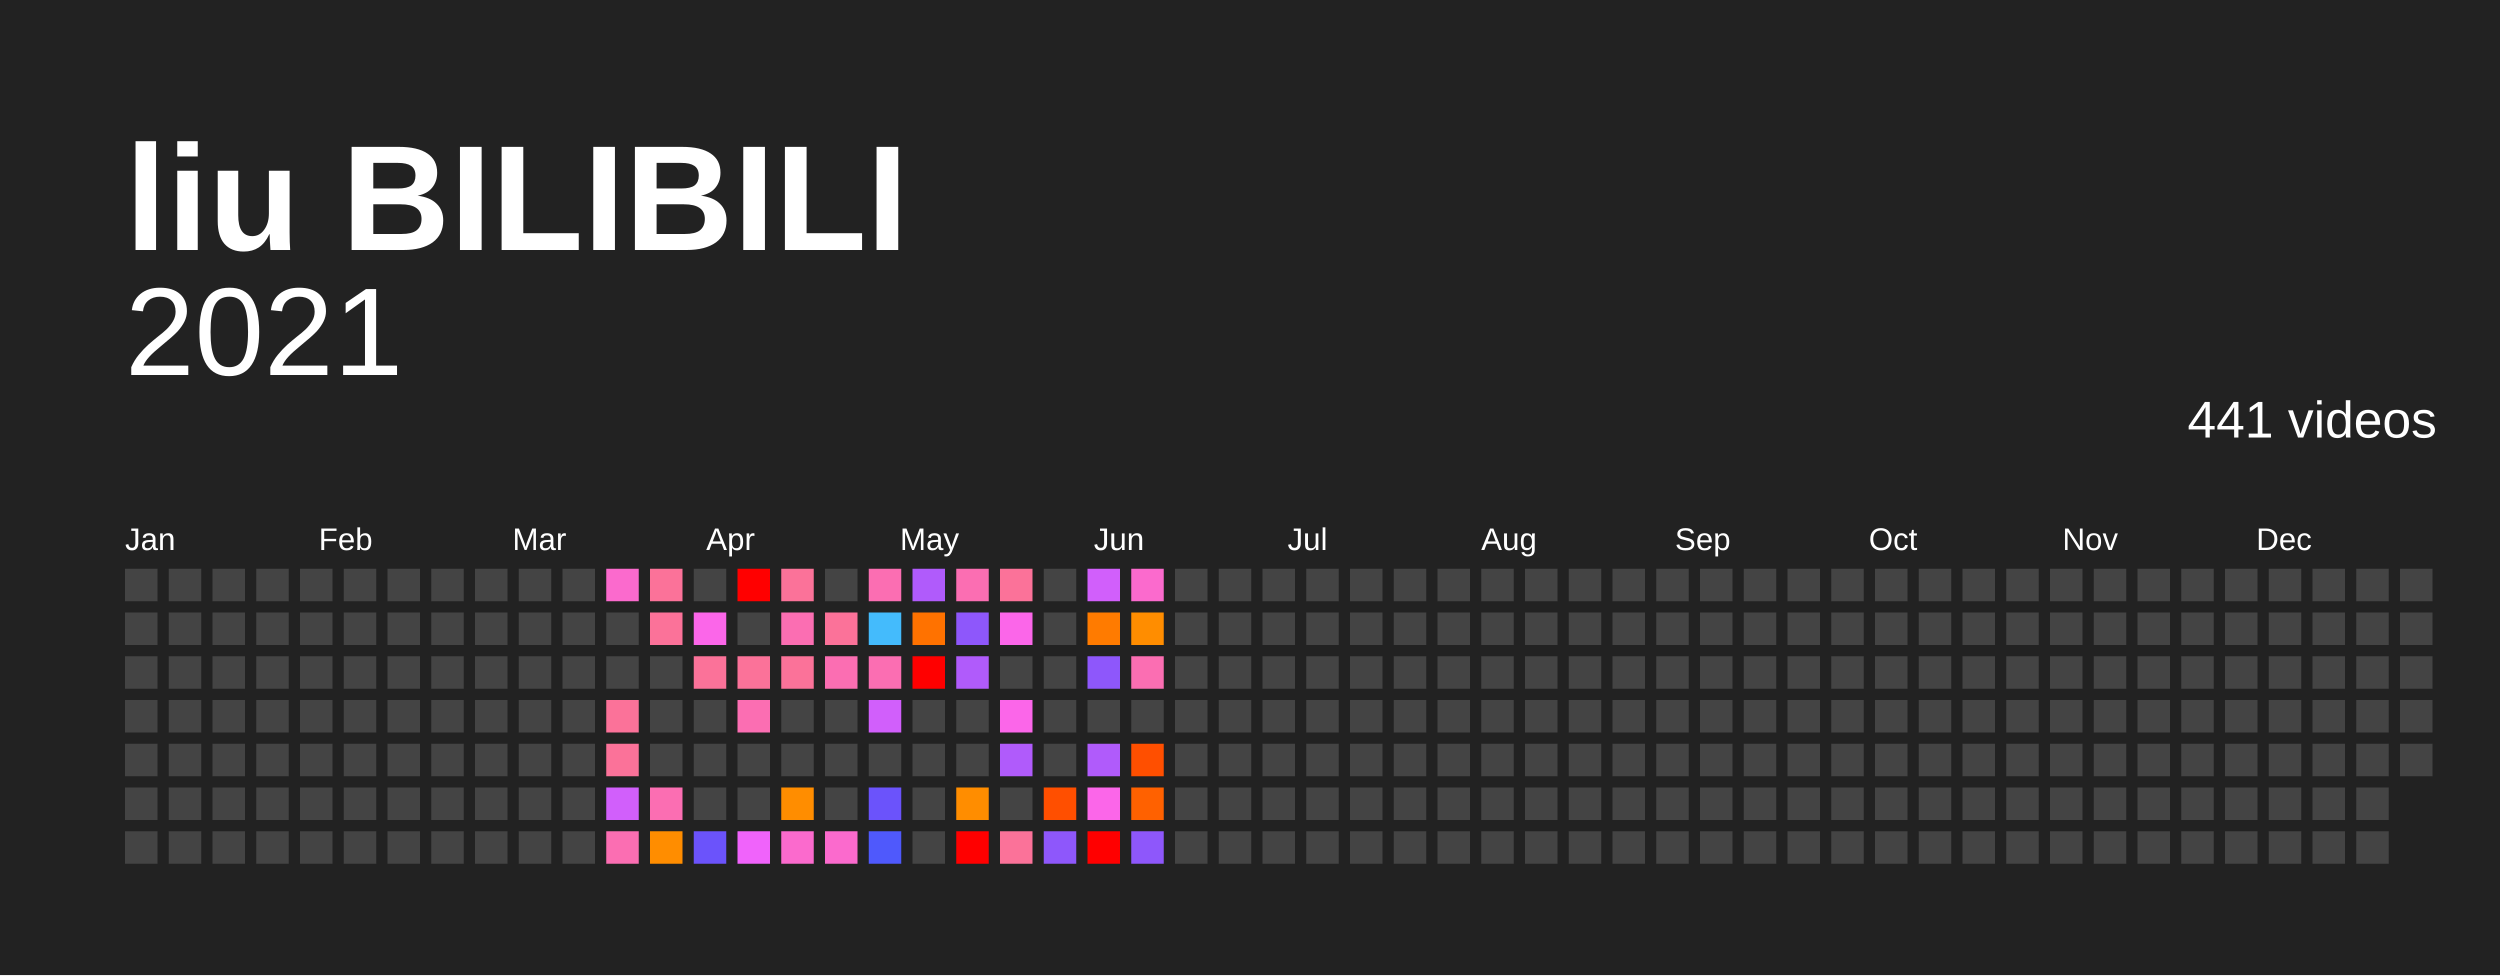
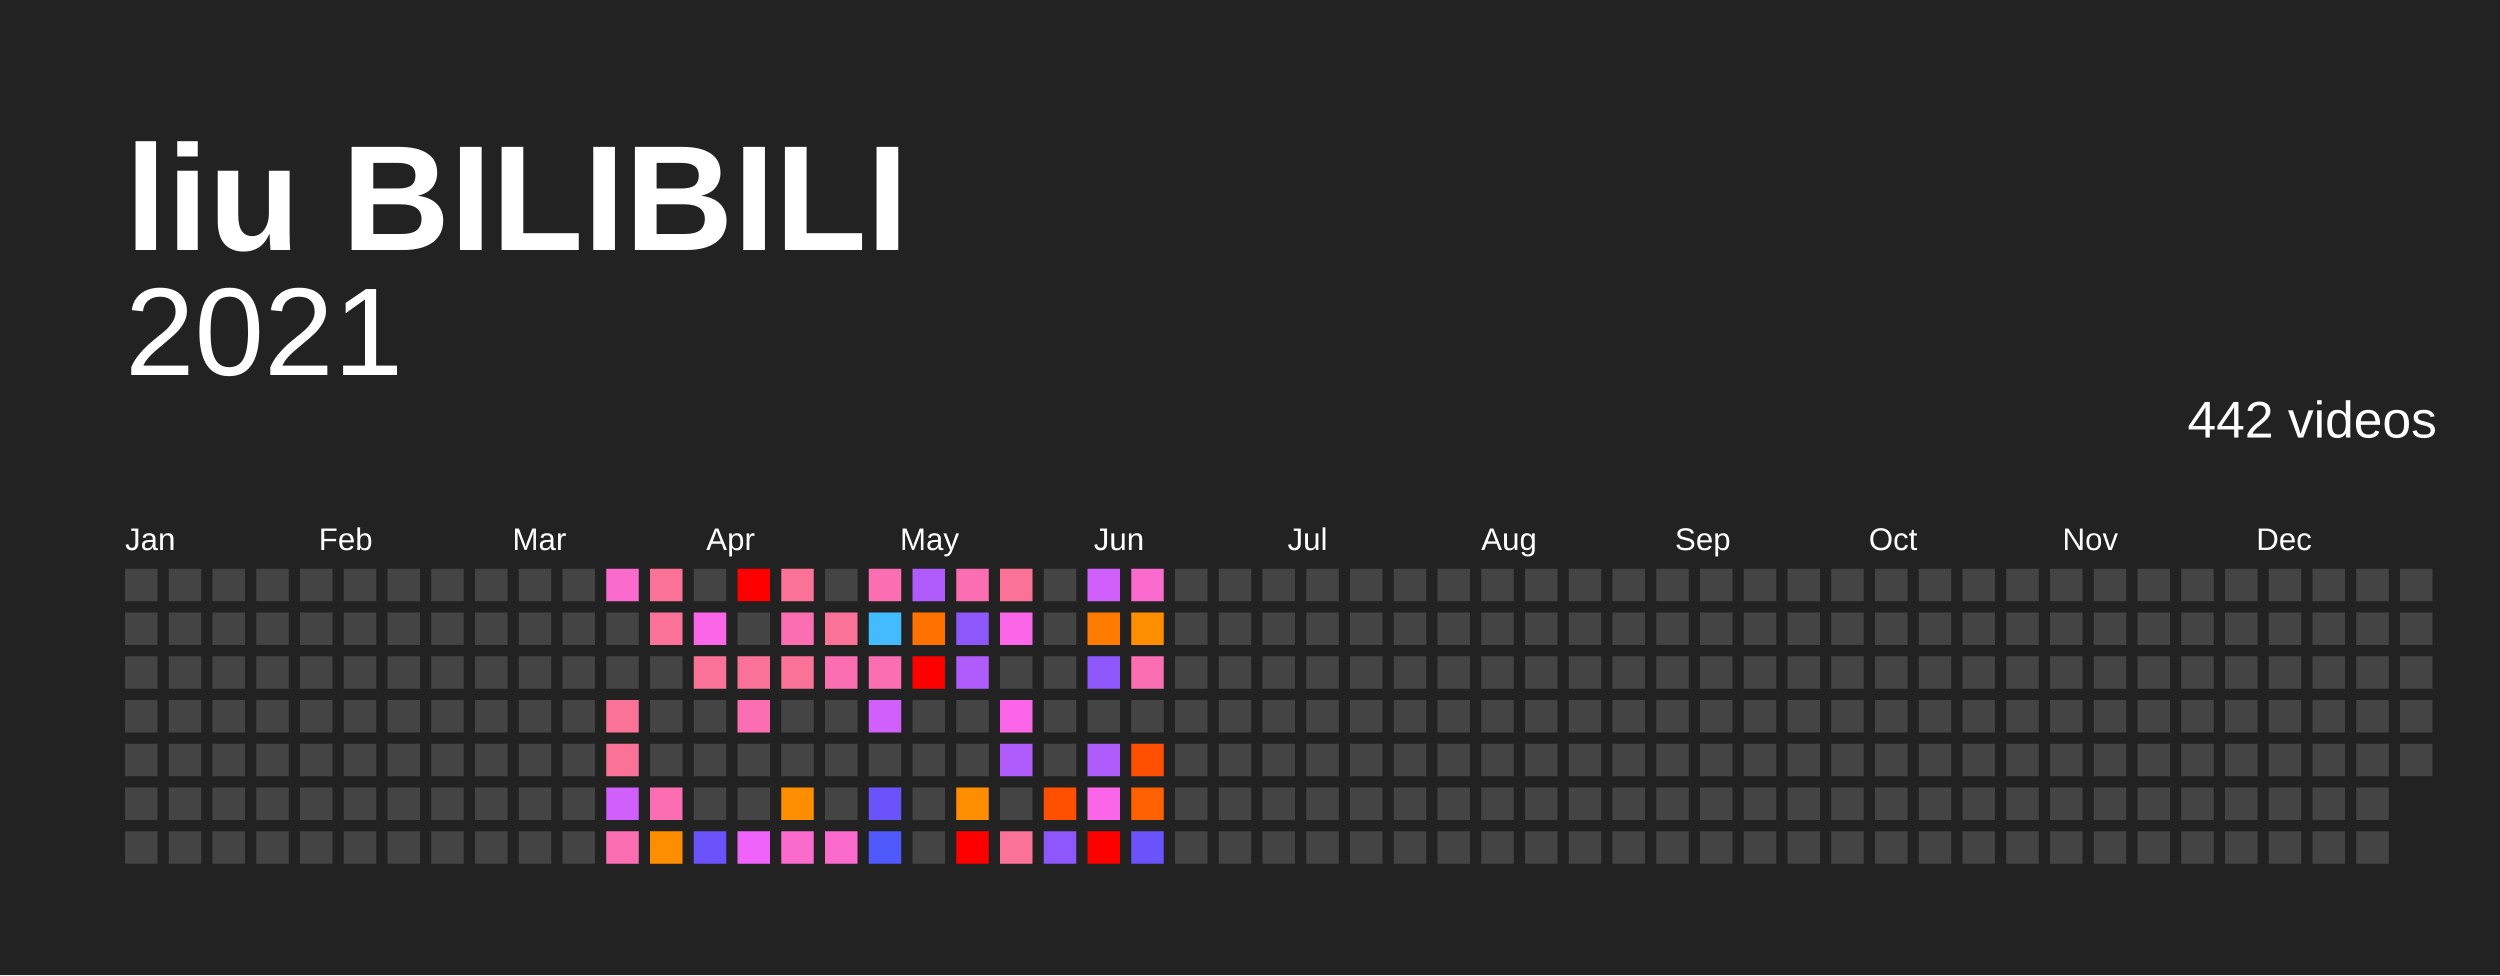
<svg xmlns="http://www.w3.org/2000/svg" baseProfile="full" height="78mm" version="1.1" viewBox="0,0,200,78" width="200mm">
  <defs />
  <rect fill="#222222" height="78" width="200" x="0" y="0" />
  <text fill="#FFFFFF" style="font-size:12px; font-family:Arial; font-weight:bold;" x="10" y="20">liu BILIBILI</text>
  <text alignment-baseline="hanging" fill="#FFFFFF" style="font-size:10.0px; font-family:Arial;" x="10" y="30">2021</text>
-   <text alignment-baseline="hanging" fill="#FFFFFF" style="font-size:4.125px; font-family:Arial;" x="175" y="35">441 videos</text>
+   <text alignment-baseline="hanging" fill="#FFFFFF" style="font-size:4.125px; font-family:Arial;" x="175" y="35">442 videos</text>
  <text fill="#FFFFFF" style="font-size:2.5px; font-family:Arial" x="10.0" y="44">Jan</text>
  <text fill="#FFFFFF" style="font-size:2.5px; font-family:Arial" x="25.5" y="44">Feb</text>
  <text fill="#FFFFFF" style="font-size:2.5px; font-family:Arial" x="41.0" y="44">Mar</text>
  <text fill="#FFFFFF" style="font-size:2.5px; font-family:Arial" x="56.5" y="44">Apr</text>
  <text fill="#FFFFFF" style="font-size:2.5px; font-family:Arial" x="72.0" y="44">May</text>
  <text fill="#FFFFFF" style="font-size:2.5px; font-family:Arial" x="87.5" y="44">Jun</text>
  <text fill="#FFFFFF" style="font-size:2.5px; font-family:Arial" x="103.0" y="44">Jul</text>
  <text fill="#FFFFFF" style="font-size:2.5px; font-family:Arial" x="118.5" y="44">Aug</text>
  <text fill="#FFFFFF" style="font-size:2.5px; font-family:Arial" x="134.0" y="44">Sep</text>
  <text fill="#FFFFFF" style="font-size:2.5px; font-family:Arial" x="149.5" y="44">Oct</text>
  <text fill="#FFFFFF" style="font-size:2.5px; font-family:Arial" x="165.0" y="44">Nov</text>
  <text fill="#FFFFFF" style="font-size:2.5px; font-family:Arial" x="180.5" y="44">Dec</text>
  <rect fill="#444444" height="2.6" width="2.6" x="10.0" y="45.5" />
  <rect fill="#444444" height="2.6" width="2.6" x="10.0" y="49.0" />
  <rect fill="#444444" height="2.6" width="2.6" x="10.0" y="52.5" />
  <rect fill="#444444" height="2.6" width="2.6" x="10.0" y="56.0" />
  <rect fill="#444444" height="2.6" width="2.6" x="10.0" y="59.5" />
  <rect fill="#444444" height="2.6" width="2.6" x="10.0" y="63.0" />
  <rect fill="#444444" height="2.6" width="2.6" x="10.0" y="66.5" />
  <rect fill="#444444" height="2.6" width="2.6" x="13.5" y="45.5" />
  <rect fill="#444444" height="2.6" width="2.6" x="13.5" y="49.0" />
  <rect fill="#444444" height="2.6" width="2.6" x="13.5" y="52.5" />
  <rect fill="#444444" height="2.6" width="2.6" x="13.5" y="56.0" />
  <rect fill="#444444" height="2.6" width="2.6" x="13.5" y="59.5" />
  <rect fill="#444444" height="2.6" width="2.6" x="13.5" y="63.0" />
  <rect fill="#444444" height="2.6" width="2.6" x="13.5" y="66.5" />
  <rect fill="#444444" height="2.6" width="2.6" x="17.0" y="45.5" />
  <rect fill="#444444" height="2.6" width="2.6" x="17.0" y="49.0" />
  <rect fill="#444444" height="2.6" width="2.6" x="17.0" y="52.5" />
  <rect fill="#444444" height="2.6" width="2.6" x="17.0" y="56.0" />
  <rect fill="#444444" height="2.6" width="2.6" x="17.0" y="59.5" />
  <rect fill="#444444" height="2.6" width="2.6" x="17.0" y="63.0" />
  <rect fill="#444444" height="2.6" width="2.6" x="17.0" y="66.5" />
  <rect fill="#444444" height="2.6" width="2.6" x="20.5" y="45.5" />
  <rect fill="#444444" height="2.6" width="2.6" x="20.5" y="49.0" />
  <rect fill="#444444" height="2.6" width="2.6" x="20.5" y="52.5" />
  <rect fill="#444444" height="2.6" width="2.6" x="20.5" y="56.0" />
  <rect fill="#444444" height="2.6" width="2.6" x="20.5" y="59.5" />
  <rect fill="#444444" height="2.6" width="2.6" x="20.5" y="63.0" />
  <rect fill="#444444" height="2.6" width="2.6" x="20.5" y="66.5" />
  <rect fill="#444444" height="2.6" width="2.6" x="24.0" y="45.5" />
  <rect fill="#444444" height="2.6" width="2.6" x="24.0" y="49.0" />
  <rect fill="#444444" height="2.6" width="2.6" x="24.0" y="52.5" />
  <rect fill="#444444" height="2.6" width="2.6" x="24.0" y="56.0" />
  <rect fill="#444444" height="2.6" width="2.6" x="24.0" y="59.5" />
  <rect fill="#444444" height="2.6" width="2.6" x="24.0" y="63.0" />
  <rect fill="#444444" height="2.6" width="2.6" x="24.0" y="66.5" />
  <rect fill="#444444" height="2.6" width="2.6" x="27.5" y="45.5" />
  <rect fill="#444444" height="2.6" width="2.6" x="27.5" y="49.0" />
  <rect fill="#444444" height="2.6" width="2.6" x="27.5" y="52.5" />
  <rect fill="#444444" height="2.6" width="2.6" x="27.5" y="56.0" />
  <rect fill="#444444" height="2.6" width="2.6" x="27.5" y="59.5" />
  <rect fill="#444444" height="2.6" width="2.6" x="27.5" y="63.0" />
  <rect fill="#444444" height="2.6" width="2.6" x="27.5" y="66.5" />
  <rect fill="#444444" height="2.6" width="2.6" x="31.0" y="45.5" />
  <rect fill="#444444" height="2.6" width="2.6" x="31.0" y="49.0" />
  <rect fill="#444444" height="2.6" width="2.6" x="31.0" y="52.5" />
  <rect fill="#444444" height="2.6" width="2.6" x="31.0" y="56.0" />
  <rect fill="#444444" height="2.6" width="2.6" x="31.0" y="59.5" />
  <rect fill="#444444" height="2.6" width="2.6" x="31.0" y="63.0" />
  <rect fill="#444444" height="2.6" width="2.6" x="31.0" y="66.5" />
  <rect fill="#444444" height="2.6" width="2.6" x="34.5" y="45.5" />
  <rect fill="#444444" height="2.6" width="2.6" x="34.5" y="49.0" />
  <rect fill="#444444" height="2.6" width="2.6" x="34.5" y="52.5" />
  <rect fill="#444444" height="2.6" width="2.6" x="34.5" y="56.0" />
  <rect fill="#444444" height="2.6" width="2.6" x="34.5" y="59.5" />
  <rect fill="#444444" height="2.6" width="2.6" x="34.5" y="63.0" />
  <rect fill="#444444" height="2.6" width="2.6" x="34.5" y="66.5" />
  <rect fill="#444444" height="2.6" width="2.6" x="38.0" y="45.5" />
  <rect fill="#444444" height="2.6" width="2.6" x="38.0" y="49.0" />
  <rect fill="#444444" height="2.6" width="2.6" x="38.0" y="52.5" />
  <rect fill="#444444" height="2.6" width="2.6" x="38.0" y="56.0" />
  <rect fill="#444444" height="2.6" width="2.6" x="38.0" y="59.5" />
  <rect fill="#444444" height="2.6" width="2.6" x="38.0" y="63.0" />
  <rect fill="#444444" height="2.6" width="2.6" x="38.0" y="66.5" />
  <rect fill="#444444" height="2.6" width="2.6" x="41.5" y="45.5" />
  <rect fill="#444444" height="2.6" width="2.6" x="41.5" y="49.0" />
  <rect fill="#444444" height="2.6" width="2.6" x="41.5" y="52.5" />
  <rect fill="#444444" height="2.6" width="2.6" x="41.5" y="56.0" />
  <rect fill="#444444" height="2.6" width="2.6" x="41.5" y="59.5" />
  <rect fill="#444444" height="2.6" width="2.6" x="41.5" y="63.0" />
  <rect fill="#444444" height="2.6" width="2.6" x="41.5" y="66.5" />
  <rect fill="#444444" height="2.6" width="2.6" x="45.0" y="45.5" />
  <rect fill="#444444" height="2.6" width="2.6" x="45.0" y="49.0" />
  <rect fill="#444444" height="2.6" width="2.6" x="45.0" y="52.5" />
  <rect fill="#444444" height="2.6" width="2.6" x="45.0" y="56.0" />
  <rect fill="#444444" height="2.6" width="2.6" x="45.0" y="59.5" />
  <rect fill="#444444" height="2.6" width="2.6" x="45.0" y="63.0" />
  <rect fill="#444444" height="2.6" width="2.6" x="45.0" y="66.5" />
  <rect fill="#fb6acd" height="2.6" width="2.6" x="48.5" y="45.5" />
  <rect fill="#444444" height="2.6" width="2.6" x="48.5" y="49.0" />
  <rect fill="#444444" height="2.6" width="2.6" x="48.5" y="52.5" />
  <rect fill="#fb7299" height="2.6" width="2.6" x="48.5" y="56.0" />
  <rect fill="#fb7299" height="2.6" width="2.6" x="48.5" y="59.5" />
  <rect fill="#d15ffb" height="2.6" width="2.6" x="48.5" y="63.0" />
  <rect fill="#fb6eb2" height="2.6" width="2.6" x="48.5" y="66.5" />
  <rect fill="#fb7299" height="2.6" width="2.6" x="52.0" y="45.5" />
  <rect fill="#fb7299" height="2.6" width="2.6" x="52.0" y="49.0" />
  <rect fill="#444444" height="2.6" width="2.6" x="52.0" y="52.5" />
  <rect fill="#444444" height="2.6" width="2.6" x="52.0" y="56.0" />
  <rect fill="#444444" height="2.6" width="2.6" x="52.0" y="59.5" />
  <rect fill="#fb6eb2" height="2.6" width="2.6" x="52.0" y="63.0" />
  <rect fill="#ff8d00" height="2.6" width="2.6" x="52.0" y="66.5" />
  <rect fill="#444444" height="2.6" width="2.6" x="55.5" y="45.5" />
  <rect fill="#fb66e9" height="2.6" width="2.6" x="55.5" y="49.0" />
  <rect fill="#fb7299" height="2.6" width="2.6" x="55.5" y="52.5" />
  <rect fill="#444444" height="2.6" width="2.6" x="55.5" y="56.0" />
  <rect fill="#444444" height="2.6" width="2.6" x="55.5" y="59.5" />
  <rect fill="#444444" height="2.6" width="2.6" x="55.5" y="63.0" />
  <rect fill="#6b53fb" height="2.6" width="2.6" x="55.5" y="66.5" />
  <rect fill="red" height="2.6" width="2.6" x="59.0" y="45.5" />
  <rect fill="#444444" height="2.6" width="2.6" x="59.0" y="49.0" />
  <rect fill="#fb7299" height="2.6" width="2.6" x="59.0" y="52.5" />
  <rect fill="#fb6eb2" height="2.6" width="2.6" x="59.0" y="56.0" />
  <rect fill="#444444" height="2.6" width="2.6" x="59.0" y="59.5" />
  <rect fill="#444444" height="2.6" width="2.6" x="59.0" y="63.0" />
  <rect fill="#f063fb" height="2.6" width="2.6" x="59.0" y="66.5" />
  <rect fill="#fb7299" height="2.6" width="2.6" x="62.5" y="45.5" />
  <rect fill="#fb6eb2" height="2.6" width="2.6" x="62.5" y="49.0" />
  <rect fill="#fb7299" height="2.6" width="2.6" x="62.5" y="52.5" />
  <rect fill="#444444" height="2.6" width="2.6" x="62.5" y="56.0" />
  <rect fill="#444444" height="2.6" width="2.6" x="62.5" y="59.5" />
  <rect fill="#ff8d00" height="2.6" width="2.6" x="62.5" y="63.0" />
  <rect fill="#fb6acd" height="2.6" width="2.6" x="62.5" y="66.5" />
  <rect fill="#444444" height="2.6" width="2.6" x="66.0" y="45.5" />
  <rect fill="#fb7299" height="2.6" width="2.6" x="66.0" y="49.0" />
  <rect fill="#fb6eb2" height="2.6" width="2.6" x="66.0" y="52.5" />
  <rect fill="#444444" height="2.6" width="2.6" x="66.0" y="56.0" />
  <rect fill="#444444" height="2.6" width="2.6" x="66.0" y="59.5" />
  <rect fill="#444444" height="2.6" width="2.6" x="66.0" y="63.0" />
  <rect fill="#fb6acd" height="2.6" width="2.6" x="66.0" y="66.5" />
  <rect fill="#fb6eb2" height="2.6" width="2.6" x="69.5" y="45.5" />
  <rect fill="#44bbfc" height="2.6" width="2.6" x="69.5" y="49.0" />
  <rect fill="#fb6eb2" height="2.6" width="2.6" x="69.5" y="52.5" />
  <rect fill="#d15ffb" height="2.6" width="2.6" x="69.5" y="56.0" />
  <rect fill="#444444" height="2.6" width="2.6" x="69.5" y="59.5" />
  <rect fill="#6b53fb" height="2.6" width="2.6" x="69.5" y="63.0" />
  <rect fill="#4f59fc" height="2.6" width="2.6" x="69.5" y="66.5" />
  <rect fill="#b05bfb" height="2.6" width="2.6" x="73.0" y="45.5" />
  <rect fill="#ff7200" height="2.6" width="2.6" x="73.0" y="49.0" />
  <rect fill="red" height="2.6" width="2.6" x="73.0" y="52.5" />
  <rect fill="#444444" height="2.6" width="2.6" x="73.0" y="56.0" />
  <rect fill="#444444" height="2.6" width="2.6" x="73.0" y="59.5" />
  <rect fill="#444444" height="2.6" width="2.6" x="73.0" y="63.0" />
  <rect fill="#444444" height="2.6" width="2.6" x="73.0" y="66.5" />
  <rect fill="#fb6eb2" height="2.6" width="2.6" x="76.5" y="45.5" />
  <rect fill="#8e57fb" height="2.6" width="2.6" x="76.5" y="49.0" />
  <rect fill="#b05bfb" height="2.6" width="2.6" x="76.5" y="52.5" />
  <rect fill="#444444" height="2.6" width="2.6" x="76.5" y="56.0" />
  <rect fill="#444444" height="2.6" width="2.6" x="76.5" y="59.5" />
  <rect fill="#ff8d00" height="2.6" width="2.6" x="76.5" y="63.0" />
  <rect fill="red" height="2.6" width="2.6" x="76.5" y="66.5" />
  <rect fill="#fb7299" height="2.6" width="2.6" x="80.0" y="45.5" />
  <rect fill="#fb66e9" height="2.6" width="2.6" x="80.0" y="49.0" />
  <rect fill="#444444" height="2.6" width="2.6" x="80.0" y="52.5" />
  <rect fill="#fb66e9" height="2.6" width="2.6" x="80.0" y="56.0" />
  <rect fill="#b05bfb" height="2.6" width="2.6" x="80.0" y="59.5" />
  <rect fill="#444444" height="2.6" width="2.6" x="80.0" y="63.0" />
  <rect fill="#fb7299" height="2.6" width="2.6" x="80.0" y="66.5" />
  <rect fill="#444444" height="2.6" width="2.6" x="83.5" y="45.5" />
  <rect fill="#444444" height="2.6" width="2.6" x="83.5" y="49.0" />
  <rect fill="#444444" height="2.6" width="2.6" x="83.5" y="52.5" />
  <rect fill="#444444" height="2.6" width="2.6" x="83.5" y="56.0" />
  <rect fill="#444444" height="2.6" width="2.6" x="83.5" y="59.5" />
  <rect fill="#ff4f00" height="2.6" width="2.6" x="83.5" y="63.0" />
  <rect fill="#8e57fb" height="2.6" width="2.6" x="83.5" y="66.5" />
  <rect fill="#d15ffb" height="2.6" width="2.6" x="87.0" y="45.5" />
  <rect fill="#ff7b00" height="2.6" width="2.6" x="87.0" y="49.0" />
  <rect fill="#8e57fb" height="2.6" width="2.6" x="87.0" y="52.5" />
  <rect fill="#444444" height="2.6" width="2.6" x="87.0" y="56.0" />
  <rect fill="#b05bfb" height="2.6" width="2.6" x="87.0" y="59.5" />
  <rect fill="#fb66e9" height="2.6" width="2.6" x="87.0" y="63.0" />
  <rect fill="red" height="2.6" width="2.6" x="87.0" y="66.5" />
  <rect fill="#fb6acd" height="2.6" width="2.6" x="90.5" y="45.5" />
  <rect fill="#ff8d00" height="2.6" width="2.6" x="90.5" y="49.0" />
  <rect fill="#fb6eb2" height="2.6" width="2.6" x="90.5" y="52.5" />
  <rect fill="#444444" height="2.6" width="2.6" x="90.5" y="56.0" />
  <rect fill="#ff4f00" height="2.6" width="2.6" x="90.5" y="59.5" />
  <rect fill="#ff6100" height="2.6" width="2.6" x="90.5" y="63.0" />
-   <rect fill="#8e57fb" height="2.6" width="2.6" x="90.5" y="66.5" />
+   <rect fill="#6b53fb" height="2.6" width="2.6" x="90.5" y="66.5" />
  <rect fill="#444444" height="2.6" width="2.6" x="94.0" y="45.5" />
  <rect fill="#444444" height="2.6" width="2.6" x="94.0" y="49.0" />
  <rect fill="#444444" height="2.6" width="2.6" x="94.0" y="52.5" />
  <rect fill="#444444" height="2.6" width="2.6" x="94.0" y="56.0" />
  <rect fill="#444444" height="2.6" width="2.6" x="94.0" y="59.5" />
  <rect fill="#444444" height="2.6" width="2.6" x="94.0" y="63.0" />
  <rect fill="#444444" height="2.6" width="2.6" x="94.0" y="66.5" />
  <rect fill="#444444" height="2.6" width="2.6" x="97.5" y="45.5" />
  <rect fill="#444444" height="2.6" width="2.6" x="97.5" y="49.0" />
  <rect fill="#444444" height="2.6" width="2.6" x="97.5" y="52.5" />
  <rect fill="#444444" height="2.6" width="2.6" x="97.5" y="56.0" />
  <rect fill="#444444" height="2.6" width="2.6" x="97.5" y="59.5" />
  <rect fill="#444444" height="2.6" width="2.6" x="97.5" y="63.0" />
  <rect fill="#444444" height="2.6" width="2.6" x="97.5" y="66.5" />
  <rect fill="#444444" height="2.6" width="2.6" x="101.0" y="45.5" />
  <rect fill="#444444" height="2.6" width="2.6" x="101.0" y="49.0" />
  <rect fill="#444444" height="2.6" width="2.6" x="101.0" y="52.5" />
  <rect fill="#444444" height="2.6" width="2.6" x="101.0" y="56.0" />
  <rect fill="#444444" height="2.6" width="2.6" x="101.0" y="59.5" />
  <rect fill="#444444" height="2.6" width="2.6" x="101.0" y="63.0" />
  <rect fill="#444444" height="2.6" width="2.6" x="101.0" y="66.5" />
  <rect fill="#444444" height="2.6" width="2.6" x="104.5" y="45.5" />
  <rect fill="#444444" height="2.6" width="2.6" x="104.5" y="49.0" />
  <rect fill="#444444" height="2.6" width="2.6" x="104.5" y="52.5" />
  <rect fill="#444444" height="2.6" width="2.6" x="104.5" y="56.0" />
  <rect fill="#444444" height="2.6" width="2.6" x="104.5" y="59.5" />
  <rect fill="#444444" height="2.6" width="2.6" x="104.5" y="63.0" />
  <rect fill="#444444" height="2.6" width="2.6" x="104.5" y="66.5" />
  <rect fill="#444444" height="2.6" width="2.6" x="108.0" y="45.5" />
  <rect fill="#444444" height="2.6" width="2.6" x="108.0" y="49.0" />
  <rect fill="#444444" height="2.6" width="2.6" x="108.0" y="52.5" />
  <rect fill="#444444" height="2.6" width="2.6" x="108.0" y="56.0" />
  <rect fill="#444444" height="2.6" width="2.6" x="108.0" y="59.5" />
  <rect fill="#444444" height="2.6" width="2.6" x="108.0" y="63.0" />
  <rect fill="#444444" height="2.6" width="2.6" x="108.0" y="66.5" />
  <rect fill="#444444" height="2.6" width="2.6" x="111.5" y="45.5" />
  <rect fill="#444444" height="2.6" width="2.6" x="111.5" y="49.0" />
  <rect fill="#444444" height="2.6" width="2.6" x="111.5" y="52.5" />
  <rect fill="#444444" height="2.6" width="2.6" x="111.5" y="56.0" />
  <rect fill="#444444" height="2.6" width="2.6" x="111.5" y="59.5" />
  <rect fill="#444444" height="2.6" width="2.6" x="111.5" y="63.0" />
  <rect fill="#444444" height="2.6" width="2.6" x="111.5" y="66.5" />
  <rect fill="#444444" height="2.6" width="2.6" x="115.0" y="45.5" />
  <rect fill="#444444" height="2.6" width="2.6" x="115.0" y="49.0" />
  <rect fill="#444444" height="2.6" width="2.6" x="115.0" y="52.5" />
  <rect fill="#444444" height="2.6" width="2.6" x="115.0" y="56.0" />
  <rect fill="#444444" height="2.6" width="2.6" x="115.0" y="59.5" />
  <rect fill="#444444" height="2.6" width="2.6" x="115.0" y="63.0" />
  <rect fill="#444444" height="2.6" width="2.6" x="115.0" y="66.5" />
  <rect fill="#444444" height="2.6" width="2.6" x="118.5" y="45.5" />
  <rect fill="#444444" height="2.6" width="2.6" x="118.5" y="49.0" />
  <rect fill="#444444" height="2.6" width="2.6" x="118.5" y="52.5" />
  <rect fill="#444444" height="2.6" width="2.6" x="118.5" y="56.0" />
  <rect fill="#444444" height="2.6" width="2.6" x="118.5" y="59.5" />
  <rect fill="#444444" height="2.6" width="2.6" x="118.5" y="63.0" />
  <rect fill="#444444" height="2.6" width="2.6" x="118.5" y="66.5" />
  <rect fill="#444444" height="2.6" width="2.6" x="122.0" y="45.5" />
  <rect fill="#444444" height="2.6" width="2.6" x="122.0" y="49.0" />
  <rect fill="#444444" height="2.6" width="2.6" x="122.0" y="52.5" />
  <rect fill="#444444" height="2.6" width="2.6" x="122.0" y="56.0" />
  <rect fill="#444444" height="2.6" width="2.6" x="122.0" y="59.5" />
  <rect fill="#444444" height="2.6" width="2.6" x="122.0" y="63.0" />
  <rect fill="#444444" height="2.6" width="2.6" x="122.0" y="66.5" />
  <rect fill="#444444" height="2.6" width="2.6" x="125.5" y="45.5" />
  <rect fill="#444444" height="2.6" width="2.6" x="125.5" y="49.0" />
  <rect fill="#444444" height="2.6" width="2.6" x="125.5" y="52.5" />
  <rect fill="#444444" height="2.6" width="2.6" x="125.5" y="56.0" />
  <rect fill="#444444" height="2.6" width="2.6" x="125.5" y="59.5" />
  <rect fill="#444444" height="2.6" width="2.6" x="125.5" y="63.0" />
  <rect fill="#444444" height="2.6" width="2.6" x="125.5" y="66.5" />
  <rect fill="#444444" height="2.6" width="2.6" x="129.0" y="45.5" />
  <rect fill="#444444" height="2.6" width="2.6" x="129.0" y="49.0" />
  <rect fill="#444444" height="2.6" width="2.6" x="129.0" y="52.5" />
  <rect fill="#444444" height="2.6" width="2.6" x="129.0" y="56.0" />
  <rect fill="#444444" height="2.6" width="2.6" x="129.0" y="59.5" />
  <rect fill="#444444" height="2.6" width="2.6" x="129.0" y="63.0" />
  <rect fill="#444444" height="2.6" width="2.6" x="129.0" y="66.5" />
  <rect fill="#444444" height="2.6" width="2.6" x="132.5" y="45.5" />
  <rect fill="#444444" height="2.6" width="2.6" x="132.5" y="49.0" />
  <rect fill="#444444" height="2.6" width="2.6" x="132.5" y="52.5" />
  <rect fill="#444444" height="2.6" width="2.6" x="132.5" y="56.0" />
  <rect fill="#444444" height="2.6" width="2.6" x="132.5" y="59.5" />
  <rect fill="#444444" height="2.6" width="2.6" x="132.5" y="63.0" />
  <rect fill="#444444" height="2.6" width="2.6" x="132.5" y="66.5" />
  <rect fill="#444444" height="2.6" width="2.6" x="136.0" y="45.5" />
  <rect fill="#444444" height="2.6" width="2.6" x="136.0" y="49.0" />
  <rect fill="#444444" height="2.6" width="2.6" x="136.0" y="52.5" />
  <rect fill="#444444" height="2.6" width="2.6" x="136.0" y="56.0" />
  <rect fill="#444444" height="2.6" width="2.6" x="136.0" y="59.5" />
  <rect fill="#444444" height="2.6" width="2.6" x="136.0" y="63.0" />
  <rect fill="#444444" height="2.6" width="2.6" x="136.0" y="66.5" />
  <rect fill="#444444" height="2.6" width="2.6" x="139.5" y="45.5" />
  <rect fill="#444444" height="2.6" width="2.6" x="139.5" y="49.0" />
  <rect fill="#444444" height="2.6" width="2.6" x="139.5" y="52.5" />
  <rect fill="#444444" height="2.6" width="2.6" x="139.5" y="56.0" />
  <rect fill="#444444" height="2.6" width="2.6" x="139.5" y="59.5" />
  <rect fill="#444444" height="2.6" width="2.6" x="139.5" y="63.0" />
  <rect fill="#444444" height="2.6" width="2.6" x="139.5" y="66.5" />
  <rect fill="#444444" height="2.6" width="2.6" x="143.0" y="45.5" />
  <rect fill="#444444" height="2.6" width="2.6" x="143.0" y="49.0" />
  <rect fill="#444444" height="2.6" width="2.6" x="143.0" y="52.5" />
  <rect fill="#444444" height="2.6" width="2.6" x="143.0" y="56.0" />
  <rect fill="#444444" height="2.6" width="2.6" x="143.0" y="59.5" />
  <rect fill="#444444" height="2.6" width="2.6" x="143.0" y="63.0" />
  <rect fill="#444444" height="2.6" width="2.6" x="143.0" y="66.5" />
  <rect fill="#444444" height="2.6" width="2.6" x="146.5" y="45.5" />
  <rect fill="#444444" height="2.6" width="2.6" x="146.5" y="49.0" />
  <rect fill="#444444" height="2.6" width="2.6" x="146.5" y="52.5" />
  <rect fill="#444444" height="2.6" width="2.6" x="146.5" y="56.0" />
  <rect fill="#444444" height="2.6" width="2.6" x="146.5" y="59.5" />
  <rect fill="#444444" height="2.6" width="2.6" x="146.5" y="63.0" />
  <rect fill="#444444" height="2.6" width="2.6" x="146.5" y="66.5" />
  <rect fill="#444444" height="2.6" width="2.6" x="150.0" y="45.5" />
  <rect fill="#444444" height="2.6" width="2.6" x="150.0" y="49.0" />
  <rect fill="#444444" height="2.6" width="2.6" x="150.0" y="52.5" />
  <rect fill="#444444" height="2.6" width="2.6" x="150.0" y="56.0" />
  <rect fill="#444444" height="2.6" width="2.6" x="150.0" y="59.5" />
  <rect fill="#444444" height="2.6" width="2.6" x="150.0" y="63.0" />
  <rect fill="#444444" height="2.6" width="2.6" x="150.0" y="66.5" />
  <rect fill="#444444" height="2.6" width="2.6" x="153.5" y="45.5" />
  <rect fill="#444444" height="2.6" width="2.6" x="153.5" y="49.0" />
  <rect fill="#444444" height="2.6" width="2.6" x="153.5" y="52.5" />
  <rect fill="#444444" height="2.6" width="2.6" x="153.5" y="56.0" />
  <rect fill="#444444" height="2.6" width="2.6" x="153.5" y="59.5" />
  <rect fill="#444444" height="2.6" width="2.6" x="153.5" y="63.0" />
  <rect fill="#444444" height="2.6" width="2.6" x="153.5" y="66.5" />
  <rect fill="#444444" height="2.6" width="2.6" x="157.0" y="45.5" />
  <rect fill="#444444" height="2.6" width="2.6" x="157.0" y="49.0" />
  <rect fill="#444444" height="2.6" width="2.6" x="157.0" y="52.5" />
  <rect fill="#444444" height="2.6" width="2.6" x="157.0" y="56.0" />
  <rect fill="#444444" height="2.6" width="2.6" x="157.0" y="59.5" />
  <rect fill="#444444" height="2.6" width="2.6" x="157.0" y="63.0" />
  <rect fill="#444444" height="2.6" width="2.6" x="157.0" y="66.5" />
  <rect fill="#444444" height="2.6" width="2.6" x="160.5" y="45.5" />
  <rect fill="#444444" height="2.6" width="2.6" x="160.5" y="49.0" />
  <rect fill="#444444" height="2.6" width="2.6" x="160.5" y="52.5" />
  <rect fill="#444444" height="2.6" width="2.6" x="160.5" y="56.0" />
  <rect fill="#444444" height="2.6" width="2.6" x="160.5" y="59.5" />
  <rect fill="#444444" height="2.6" width="2.6" x="160.5" y="63.0" />
  <rect fill="#444444" height="2.6" width="2.6" x="160.5" y="66.5" />
  <rect fill="#444444" height="2.6" width="2.6" x="164.0" y="45.5" />
  <rect fill="#444444" height="2.6" width="2.6" x="164.0" y="49.0" />
  <rect fill="#444444" height="2.6" width="2.6" x="164.0" y="52.5" />
  <rect fill="#444444" height="2.6" width="2.6" x="164.0" y="56.0" />
  <rect fill="#444444" height="2.6" width="2.6" x="164.0" y="59.5" />
  <rect fill="#444444" height="2.6" width="2.6" x="164.0" y="63.0" />
  <rect fill="#444444" height="2.6" width="2.6" x="164.0" y="66.5" />
  <rect fill="#444444" height="2.6" width="2.6" x="167.5" y="45.5" />
  <rect fill="#444444" height="2.6" width="2.6" x="167.5" y="49.0" />
  <rect fill="#444444" height="2.6" width="2.6" x="167.5" y="52.5" />
  <rect fill="#444444" height="2.6" width="2.6" x="167.5" y="56.0" />
  <rect fill="#444444" height="2.6" width="2.6" x="167.5" y="59.5" />
  <rect fill="#444444" height="2.6" width="2.6" x="167.5" y="63.0" />
  <rect fill="#444444" height="2.6" width="2.6" x="167.5" y="66.5" />
  <rect fill="#444444" height="2.6" width="2.6" x="171.0" y="45.5" />
  <rect fill="#444444" height="2.6" width="2.6" x="171.0" y="49.0" />
  <rect fill="#444444" height="2.6" width="2.6" x="171.0" y="52.5" />
  <rect fill="#444444" height="2.6" width="2.6" x="171.0" y="56.0" />
  <rect fill="#444444" height="2.6" width="2.6" x="171.0" y="59.5" />
  <rect fill="#444444" height="2.6" width="2.6" x="171.0" y="63.0" />
  <rect fill="#444444" height="2.6" width="2.6" x="171.0" y="66.5" />
  <rect fill="#444444" height="2.6" width="2.6" x="174.5" y="45.5" />
  <rect fill="#444444" height="2.6" width="2.6" x="174.5" y="49.0" />
  <rect fill="#444444" height="2.6" width="2.6" x="174.5" y="52.5" />
  <rect fill="#444444" height="2.6" width="2.6" x="174.5" y="56.0" />
  <rect fill="#444444" height="2.6" width="2.6" x="174.5" y="59.5" />
  <rect fill="#444444" height="2.6" width="2.6" x="174.5" y="63.0" />
  <rect fill="#444444" height="2.6" width="2.6" x="174.5" y="66.5" />
  <rect fill="#444444" height="2.6" width="2.6" x="178.0" y="45.5" />
  <rect fill="#444444" height="2.6" width="2.6" x="178.0" y="49.0" />
  <rect fill="#444444" height="2.6" width="2.6" x="178.0" y="52.5" />
  <rect fill="#444444" height="2.6" width="2.6" x="178.0" y="56.0" />
  <rect fill="#444444" height="2.6" width="2.6" x="178.0" y="59.5" />
  <rect fill="#444444" height="2.6" width="2.6" x="178.0" y="63.0" />
  <rect fill="#444444" height="2.6" width="2.6" x="178.0" y="66.5" />
  <rect fill="#444444" height="2.6" width="2.6" x="181.5" y="45.5" />
  <rect fill="#444444" height="2.6" width="2.6" x="181.5" y="49.0" />
  <rect fill="#444444" height="2.6" width="2.6" x="181.5" y="52.5" />
  <rect fill="#444444" height="2.6" width="2.6" x="181.5" y="56.0" />
  <rect fill="#444444" height="2.6" width="2.6" x="181.5" y="59.5" />
  <rect fill="#444444" height="2.6" width="2.6" x="181.5" y="63.0" />
  <rect fill="#444444" height="2.6" width="2.6" x="181.5" y="66.5" />
  <rect fill="#444444" height="2.6" width="2.6" x="185.0" y="45.5" />
  <rect fill="#444444" height="2.6" width="2.6" x="185.0" y="49.0" />
  <rect fill="#444444" height="2.6" width="2.6" x="185.0" y="52.5" />
  <rect fill="#444444" height="2.6" width="2.6" x="185.0" y="56.0" />
  <rect fill="#444444" height="2.6" width="2.6" x="185.0" y="59.5" />
  <rect fill="#444444" height="2.6" width="2.6" x="185.0" y="63.0" />
  <rect fill="#444444" height="2.6" width="2.6" x="185.0" y="66.5" />
  <rect fill="#444444" height="2.6" width="2.6" x="188.5" y="45.5" />
  <rect fill="#444444" height="2.6" width="2.6" x="188.5" y="49.0" />
  <rect fill="#444444" height="2.6" width="2.6" x="188.5" y="52.5" />
  <rect fill="#444444" height="2.6" width="2.6" x="188.5" y="56.0" />
  <rect fill="#444444" height="2.6" width="2.6" x="188.5" y="59.5" />
  <rect fill="#444444" height="2.6" width="2.6" x="188.5" y="63.0" />
  <rect fill="#444444" height="2.6" width="2.6" x="188.5" y="66.5" />
  <rect fill="#444444" height="2.6" width="2.6" x="192.0" y="45.5" />
  <rect fill="#444444" height="2.6" width="2.6" x="192.0" y="49.0" />
  <rect fill="#444444" height="2.6" width="2.6" x="192.0" y="52.5" />
  <rect fill="#444444" height="2.6" width="2.6" x="192.0" y="56.0" />
  <rect fill="#444444" height="2.6" width="2.6" x="192.0" y="59.5" />
</svg>
